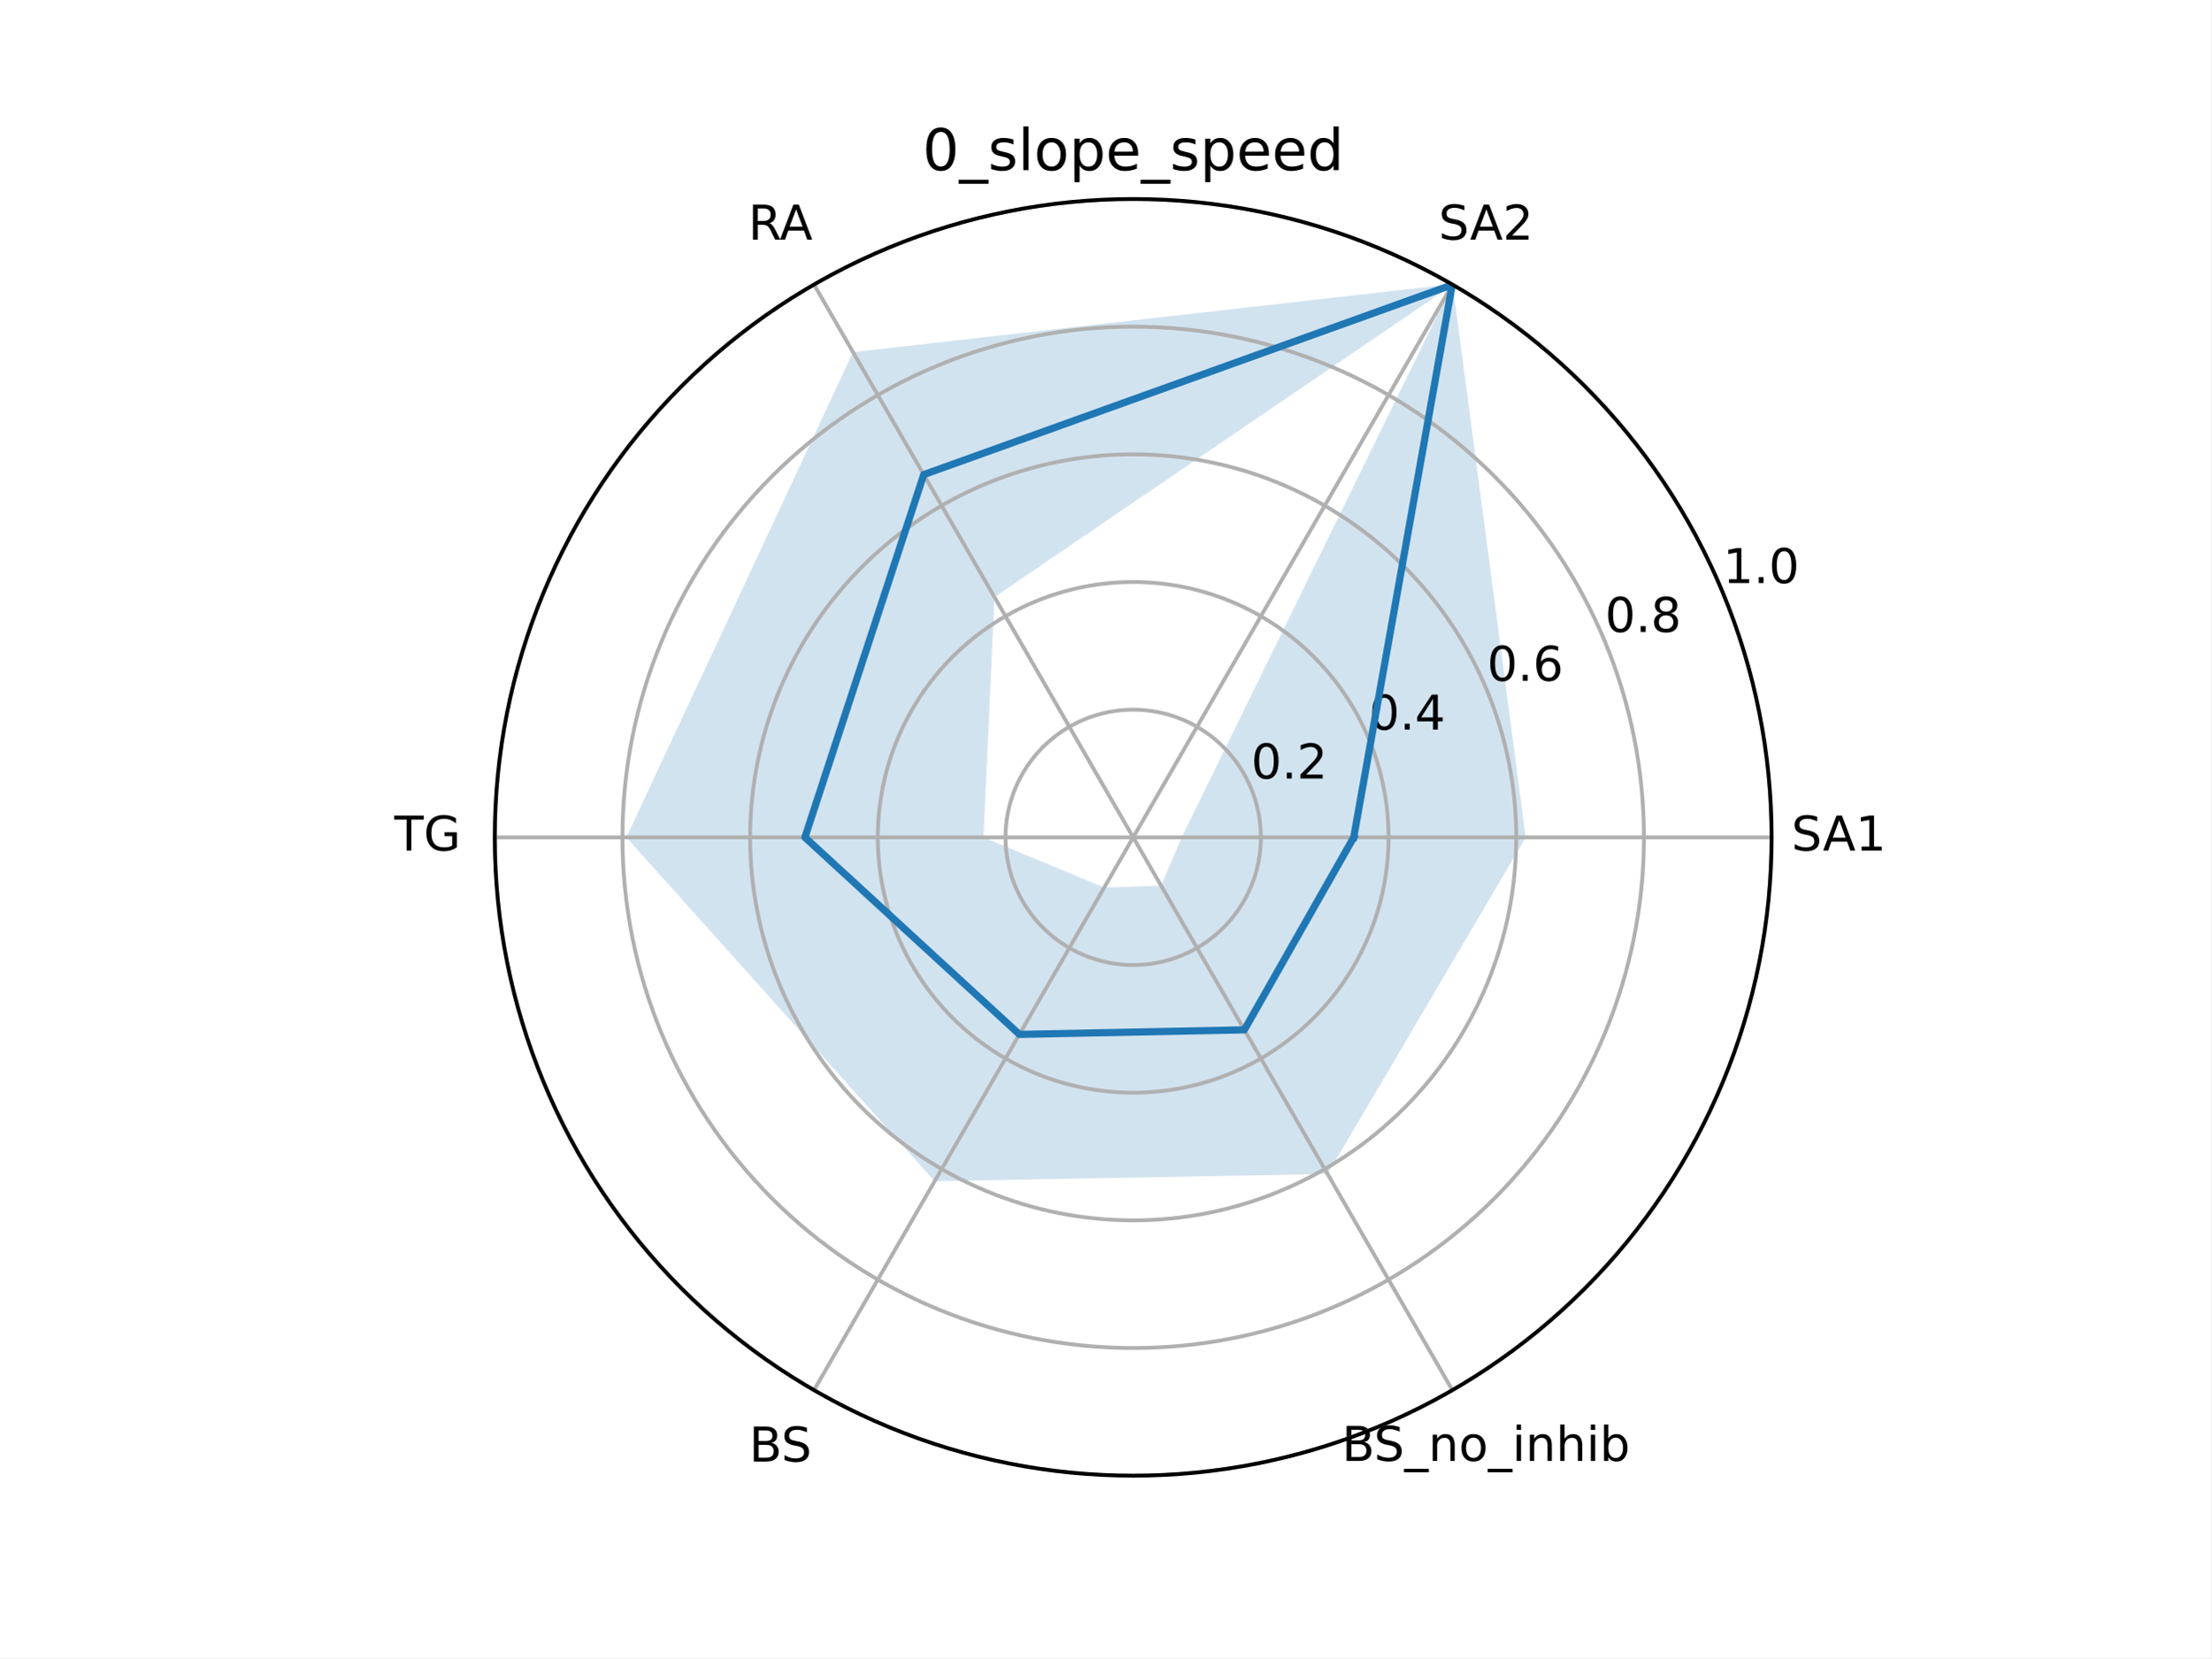
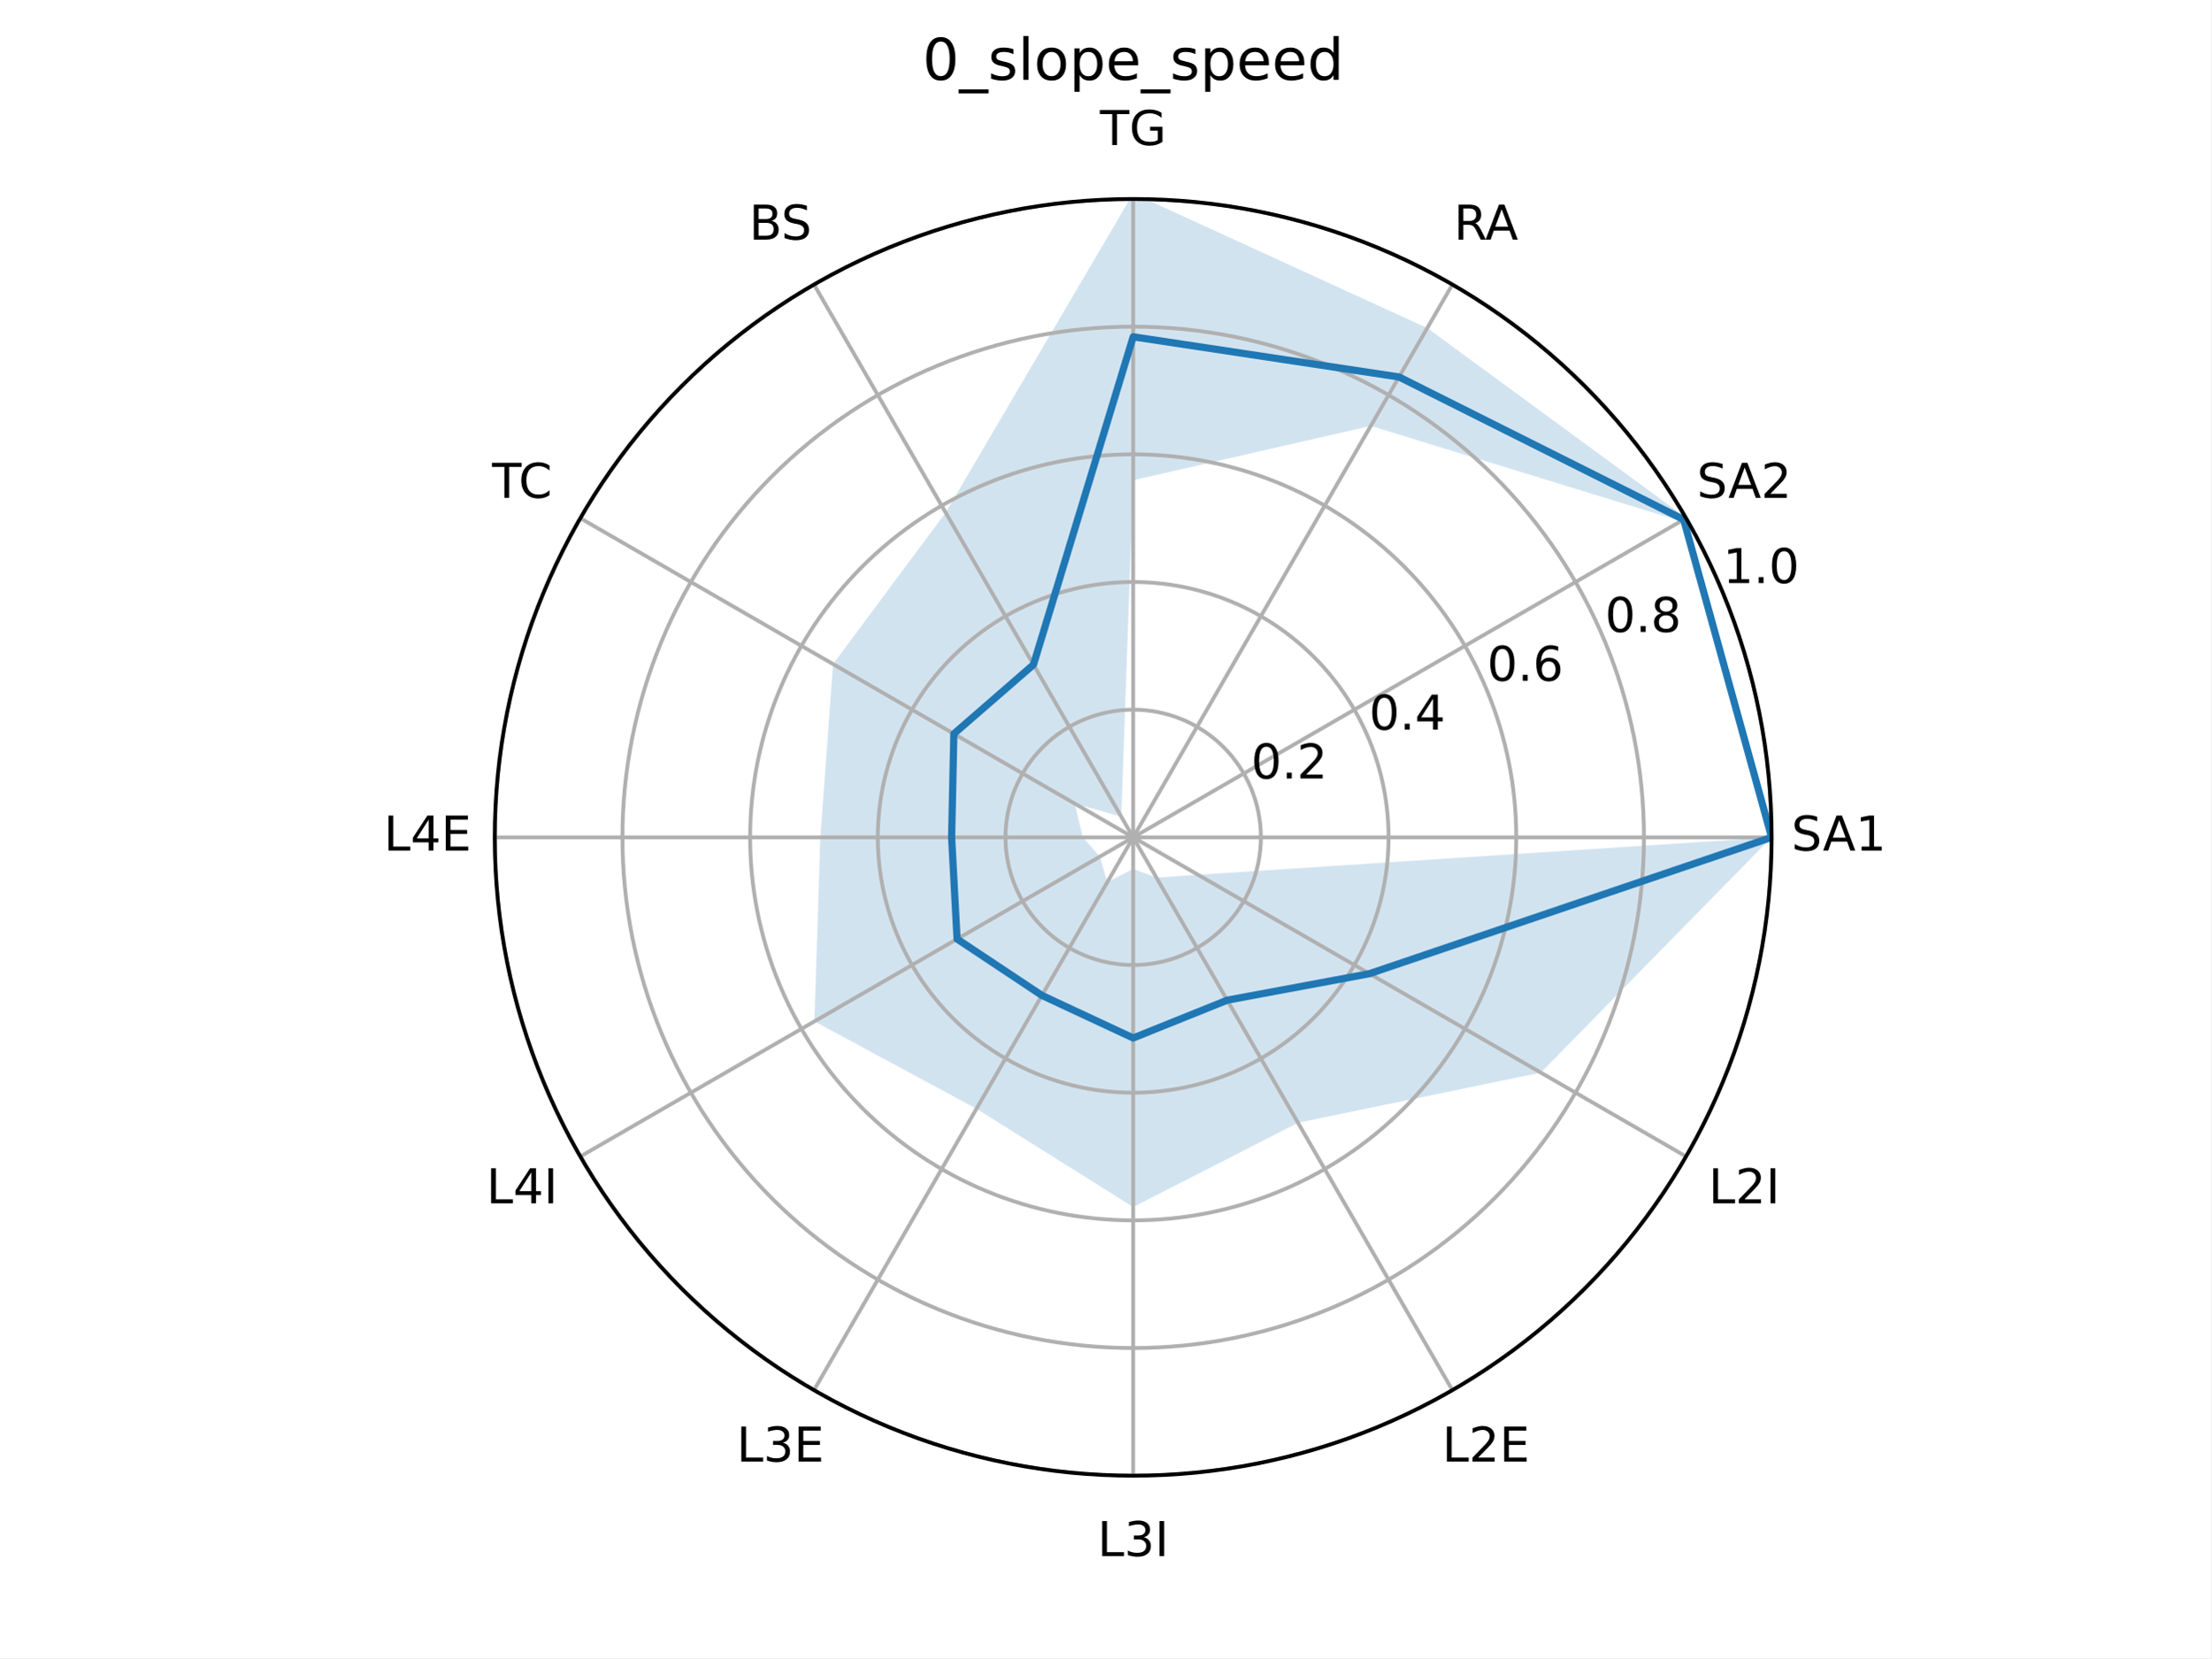
<svg xmlns="http://www.w3.org/2000/svg" width="460.8pt" height="345.6pt" viewBox="0 0 460.8 345.6" version="1.1">
  <defs>
    <style type="text/css">*{stroke-linejoin: round; stroke-linecap: butt}</style>
  </defs>
  <g id="figure_1">
    <g id="patch_1">
      <path d="M 0 345.6  L 460.8 345.6  L 460.8 0  L 0 0  z " style="fill: #ffffff" />
    </g>
    <g id="axes_1">
      <g id="patch_2">
        <path d="M 369.216 174.528  C 369.216 157.055 365.774 139.752 359.088 123.61  C 352.401 107.467 342.6 92.798 330.245 80.443  C 317.89 68.088 303.221 58.287 287.078 51.6  C 270.936 44.914 253.633 41.472 236.16 41.472  C 218.687 41.472 201.384 44.914 185.242 51.6  C 169.099 58.287 154.43 68.088 142.075 80.443  C 129.72 92.798 119.919 107.467 113.232 123.61  C 106.546 139.752 103.104 157.055 103.104 174.528  C 103.104 192.001 106.546 209.304 113.232 225.446  C 119.919 241.589 129.72 256.258 142.075 268.613  C 154.43 280.968 169.099 290.769 185.242 297.456  C 201.384 304.142 218.687 307.584 236.16 307.584  C 253.633 307.584 270.936 304.142 287.078 297.456  C 303.221 290.769 317.89 280.968 330.245 268.613  C 342.6 256.258 352.401 241.589 359.088 225.446  C 365.774 209.304 369.216 192.001 369.216 174.528  M 236.16 174.528  C 236.16 174.528 236.16 174.528 236.16 174.528  C 236.16 174.528 236.16 174.528 236.16 174.528  C 236.16 174.528 236.16 174.528 236.16 174.528  C 236.16 174.528 236.16 174.528 236.16 174.528  C 236.16 174.528 236.16 174.528 236.16 174.528  C 236.16 174.528 236.16 174.528 236.16 174.528  C 236.16 174.528 236.16 174.528 236.16 174.528  C 236.16 174.528 236.16 174.528 236.16 174.528  C 236.16 174.528 236.16 174.528 236.16 174.528  C 236.16 174.528 236.16 174.528 236.16 174.528  C 236.16 174.528 236.16 174.528 236.16 174.528  C 236.16 174.528 236.16 174.528 236.16 174.528  C 236.16 174.528 236.16 174.528 236.16 174.528  C 236.16 174.528 236.16 174.528 236.16 174.528  C 236.16 174.528 236.16 174.528 236.16 174.528  C 236.16 174.528 236.16 174.528 236.16 174.528  z " style="fill: #ffffff" />
      </g>
      <g id="FillBetweenPolyCollection_1">
-         <path d="M 246.267 174.528  L 317.976 174.528  L 302.736 59.215  L 177.767 73.388  L 130.522 174.528  L 194.779 246.202  L 276.676 244.704  L 317.976 174.528  L 246.267 174.528  L 246.267 174.528  L 241.976 184.601  L 230.12 184.99  L 204.96 174.528  L 207.249 124.452  L 302.569 59.503  L 246.267 174.528  z " clip-path="url(#pd3dabbce27)" style="fill: #1f77b4; fill-opacity: 0.2" />
+         <path d="M 369.216 174.528  L 369.216 174.528  L 351.445 107.968  L 297.449 68.372  L 236.16 40.301  L 197.077 106.834  L 173.608 138.413  L 170.958 174.528  L 169.721 212.887  L 203.499 231.099  L 236.16 251.583  L 270.507 234.018  L 321.106 223.572  L 369.216 174.528  L 369.216 174.528  L 369.216 174.528  L 249.665 182.325  L 241.003 182.916  L 236.16 181.114  L 230.778 183.85  L 229.198 178.548  L 225.679 174.528  L 223.962 167.485  L 233.678 170.229  L 236.16 100.092  L 285.675 88.766  L 350.314 108.621  L 369.216 174.528  z " clip-path="url(#p8bef064255)" style="fill: #1f77b4; fill-opacity: 0.2" />
      </g>
      <g id="matplotlib.axis_1">
        <g id="xtick_1">
          <g id="line2d_1">
-             <path d="M 236.16 174.528  L 369.216 174.528  " clip-path="url(#pd3dabbce27)" style="fill: none; stroke: #b0b0b0; stroke-width: 0.8; stroke-linecap: square" />
+             <path d="M 236.16 174.528  L 369.216 174.528  " clip-path="url(#p8bef064255)" style="fill: none; stroke: #b0b0b0; stroke-width: 0.8; stroke-linecap: square" />
          </g>
          <g id="text_1">
            <text style="font-size: 10px; font-family: 'DejaVu Sans', 'Bitstream Vera Sans', 'Computer Modern Sans Serif', 'Lucida Grande', 'Verdana', 'Geneva', 'Lucid', 'Arial', 'Helvetica', 'Avant Garde', sans-serif; text-anchor: middle" x="383.216" y="177.287" transform="rotate(-0 383.216 177.2874)">SA1</text>
          </g>
        </g>
        <g id="xtick_2">
          <g id="line2d_2">
-             <path d="M 236.16 174.528  L 302.688 59.298  " clip-path="url(#pd3dabbce27)" style="fill: none; stroke: #b0b0b0; stroke-width: 0.8; stroke-linecap: square" />
+             <path d="M 236.16 174.528  L 351.39 108  " clip-path="url(#p8bef064255)" style="fill: none; stroke: #b0b0b0; stroke-width: 0.8; stroke-linecap: square" />
          </g>
          <g id="text_2">
-             <text style="font-size: 10px; font-family: 'DejaVu Sans', 'Bitstream Vera Sans', 'Computer Modern Sans Serif', 'Lucida Grande', 'Verdana', 'Geneva', 'Lucid', 'Arial', 'Helvetica', 'Avant Garde', sans-serif; text-anchor: middle" x="309.688" y="49.933" transform="rotate(-0 309.688 49.93314)">SA2</text>
+             <text style="font-size: 10px; font-family: 'DejaVu Sans', 'Bitstream Vera Sans', 'Computer Modern Sans Serif', 'Lucida Grande', 'Verdana', 'Geneva', 'Lucid', 'Arial', 'Helvetica', 'Avant Garde', sans-serif; text-anchor: middle" x="363.514" y="103.759" transform="rotate(-0 363.5142 103.7594)">SA2</text>
          </g>
        </g>
        <g id="xtick_3">
          <g id="line2d_3">
-             <path d="M 236.16 174.528  L 169.632 59.298  " clip-path="url(#pd3dabbce27)" style="fill: none; stroke: #b0b0b0; stroke-width: 0.8; stroke-linecap: square" />
+             <path d="M 236.16 174.528  L 302.688 59.298  " clip-path="url(#p8bef064255)" style="fill: none; stroke: #b0b0b0; stroke-width: 0.8; stroke-linecap: square" />
          </g>
          <g id="text_3">
-             <text style="font-size: 10px; font-family: 'DejaVu Sans', 'Bitstream Vera Sans', 'Computer Modern Sans Serif', 'Lucida Grande', 'Verdana', 'Geneva', 'Lucid', 'Arial', 'Helvetica', 'Avant Garde', sans-serif; text-anchor: middle" x="162.632" y="49.933" transform="rotate(-0 162.632 49.93314)">RA</text>
+             <text style="font-size: 10px; font-family: 'DejaVu Sans', 'Bitstream Vera Sans', 'Computer Modern Sans Serif', 'Lucida Grande', 'Verdana', 'Geneva', 'Lucid', 'Arial', 'Helvetica', 'Avant Garde', sans-serif; text-anchor: middle" x="309.688" y="49.933" transform="rotate(-0 309.688 49.93314)">RA</text>
          </g>
        </g>
        <g id="xtick_4">
          <g id="line2d_4">
-             <path d="M 236.16 174.528  L 103.104 174.528  " clip-path="url(#pd3dabbce27)" style="fill: none; stroke: #b0b0b0; stroke-width: 0.8; stroke-linecap: square" />
+             <path d="M 236.16 174.528  L 236.16 41.472  " clip-path="url(#p8bef064255)" style="fill: none; stroke: #b0b0b0; stroke-width: 0.8; stroke-linecap: square" />
          </g>
          <g id="text_4">
-             <text style="font-size: 10px; font-family: 'DejaVu Sans', 'Bitstream Vera Sans', 'Computer Modern Sans Serif', 'Lucida Grande', 'Verdana', 'Geneva', 'Lucid', 'Arial', 'Helvetica', 'Avant Garde', sans-serif; text-anchor: middle" x="89.104" y="177.287" transform="rotate(-0 89.104 177.2874)">TG</text>
+             <text style="font-size: 10px; font-family: 'DejaVu Sans', 'Bitstream Vera Sans', 'Computer Modern Sans Serif', 'Lucida Grande', 'Verdana', 'Geneva', 'Lucid', 'Arial', 'Helvetica', 'Avant Garde', sans-serif; text-anchor: middle" x="236.16" y="30.231" transform="rotate(-0 236.16 30.23137)">TG</text>
          </g>
        </g>
        <g id="xtick_5">
          <g id="line2d_5">
-             <path d="M 236.16 174.528  L 169.632 289.758  " clip-path="url(#pd3dabbce27)" style="fill: none; stroke: #b0b0b0; stroke-width: 0.8; stroke-linecap: square" />
+             <path d="M 236.16 174.528  L 169.632 59.298  " clip-path="url(#p8bef064255)" style="fill: none; stroke: #b0b0b0; stroke-width: 0.8; stroke-linecap: square" />
          </g>
          <g id="text_5">
-             <text style="font-size: 10px; font-family: 'DejaVu Sans', 'Bitstream Vera Sans', 'Computer Modern Sans Serif', 'Lucida Grande', 'Verdana', 'Geneva', 'Lucid', 'Arial', 'Helvetica', 'Avant Garde', sans-serif; text-anchor: middle" x="162.632" y="304.642" transform="rotate(-0 162.632 304.6416)">BS</text>
+             <text style="font-size: 10px; font-family: 'DejaVu Sans', 'Bitstream Vera Sans', 'Computer Modern Sans Serif', 'Lucida Grande', 'Verdana', 'Geneva', 'Lucid', 'Arial', 'Helvetica', 'Avant Garde', sans-serif; text-anchor: middle" x="162.632" y="49.933" transform="rotate(-0 162.632 49.93314)">BS</text>
          </g>
        </g>
        <g id="xtick_6">
          <g id="line2d_6">
-             <path d="M 236.16 174.528  L 302.688 289.758  " clip-path="url(#pd3dabbce27)" style="fill: none; stroke: #b0b0b0; stroke-width: 0.8; stroke-linecap: square" />
+             <path d="M 236.16 174.528  L 120.93 108  " clip-path="url(#p8bef064255)" style="fill: none; stroke: #b0b0b0; stroke-width: 0.8; stroke-linecap: square" />
          </g>
          <g id="text_6">
-             <text style="font-size: 10px; font-family: 'DejaVu Sans', 'Bitstream Vera Sans', 'Computer Modern Sans Serif', 'Lucida Grande', 'Verdana', 'Geneva', 'Lucid', 'Arial', 'Helvetica', 'Avant Garde', sans-serif; text-anchor: middle" x="309.688" y="304.503" transform="rotate(-0 309.688 304.5025)">BS_no_inhib</text>
+             <text style="font-size: 10px; font-family: 'DejaVu Sans', 'Bitstream Vera Sans', 'Computer Modern Sans Serif', 'Lucida Grande', 'Verdana', 'Geneva', 'Lucid', 'Arial', 'Helvetica', 'Avant Garde', sans-serif; text-anchor: middle" x="108.806" y="103.759" transform="rotate(-0 108.8058 103.7594)">TC</text>
+           </g>
+         </g>
+         <g id="xtick_7">
+           <g id="line2d_7">
+             <path d="M 236.16 174.528  L 103.104 174.528  " clip-path="url(#p8bef064255)" style="fill: none; stroke: #b0b0b0; stroke-width: 0.8; stroke-linecap: square" />
+           </g>
+           <g id="text_7">
+             <text style="font-size: 10px; font-family: 'DejaVu Sans', 'Bitstream Vera Sans', 'Computer Modern Sans Serif', 'Lucida Grande', 'Verdana', 'Geneva', 'Lucid', 'Arial', 'Helvetica', 'Avant Garde', sans-serif; text-anchor: middle" x="89.104" y="177.287" transform="rotate(-0 89.104 177.2874)">L4E</text>
+           </g>
+         </g>
+         <g id="xtick_8">
+           <g id="line2d_8">
+             <path d="M 236.16 174.528  L 120.93 241.056  " clip-path="url(#p8bef064255)" style="fill: none; stroke: #b0b0b0; stroke-width: 0.8; stroke-linecap: square" />
+           </g>
+           <g id="text_8">
+             <text style="font-size: 10px; font-family: 'DejaVu Sans', 'Bitstream Vera Sans', 'Computer Modern Sans Serif', 'Lucida Grande', 'Verdana', 'Geneva', 'Lucid', 'Arial', 'Helvetica', 'Avant Garde', sans-serif; text-anchor: middle" x="108.806" y="250.815" transform="rotate(-0 108.8058 250.8154)">L4I</text>
+           </g>
+         </g>
+         <g id="xtick_9">
+           <g id="line2d_9">
+             <path d="M 236.16 174.528  L 169.632 289.758  " clip-path="url(#p8bef064255)" style="fill: none; stroke: #b0b0b0; stroke-width: 0.8; stroke-linecap: square" />
+           </g>
+           <g id="text_9">
+             <text style="font-size: 10px; font-family: 'DejaVu Sans', 'Bitstream Vera Sans', 'Computer Modern Sans Serif', 'Lucida Grande', 'Verdana', 'Geneva', 'Lucid', 'Arial', 'Helvetica', 'Avant Garde', sans-serif; text-anchor: middle" x="162.632" y="304.642" transform="rotate(-0 162.632 304.6416)">L3E</text>
+           </g>
+         </g>
+         <g id="xtick_10">
+           <g id="line2d_10">
+             <path d="M 236.16 174.528  L 236.16 307.584  " clip-path="url(#p8bef064255)" style="fill: none; stroke: #b0b0b0; stroke-width: 0.8; stroke-linecap: square" />
+           </g>
+           <g id="text_10">
+             <text style="font-size: 10px; font-family: 'DejaVu Sans', 'Bitstream Vera Sans', 'Computer Modern Sans Serif', 'Lucida Grande', 'Verdana', 'Geneva', 'Lucid', 'Arial', 'Helvetica', 'Avant Garde', sans-serif; text-anchor: middle" x="236.16" y="324.343" transform="rotate(-0 236.16 324.3434)">L3I</text>
+           </g>
+         </g>
+         <g id="xtick_11">
+           <g id="line2d_11">
+             <path d="M 236.16 174.528  L 302.688 289.758  " clip-path="url(#p8bef064255)" style="fill: none; stroke: #b0b0b0; stroke-width: 0.8; stroke-linecap: square" />
+           </g>
+           <g id="text_11">
+             <text style="font-size: 10px; font-family: 'DejaVu Sans', 'Bitstream Vera Sans', 'Computer Modern Sans Serif', 'Lucida Grande', 'Verdana', 'Geneva', 'Lucid', 'Arial', 'Helvetica', 'Avant Garde', sans-serif; text-anchor: middle" x="309.688" y="304.642" transform="rotate(-0 309.688 304.6416)">L2E</text>
+           </g>
+         </g>
+         <g id="xtick_12">
+           <g id="line2d_12">
+             <path d="M 236.16 174.528  L 351.39 241.056  " clip-path="url(#p8bef064255)" style="fill: none; stroke: #b0b0b0; stroke-width: 0.8; stroke-linecap: square" />
+           </g>
+           <g id="text_12">
+             <text style="font-size: 10px; font-family: 'DejaVu Sans', 'Bitstream Vera Sans', 'Computer Modern Sans Serif', 'Lucida Grande', 'Verdana', 'Geneva', 'Lucid', 'Arial', 'Helvetica', 'Avant Garde', sans-serif; text-anchor: middle" x="363.514" y="250.815" transform="rotate(-0 363.5142 250.8154)">L2I</text>
          </g>
        </g>
      </g>
      <g id="matplotlib.axis_2">
        <g id="ytick_1">
-           <g id="line2d_7">
-             <path d="M 262.771 174.528  C 262.771 171.033 262.083 167.573 260.746 164.344  C 259.408 161.116 257.448 158.182 254.977 155.711  C 252.506 153.24 249.572 151.28 246.344 149.942  C 243.115 148.605 239.655 147.917 236.16 147.917  C 232.665 147.917 229.205 148.605 225.976 149.942  C 222.748 151.28 219.814 153.24 217.343 155.711  C 214.872 158.182 212.912 161.116 211.574 164.344  C 210.237 167.573 209.549 171.033 209.549 174.528  C 209.549 178.023 210.237 181.483 211.574 184.712  C 212.912 187.94 214.872 190.874 217.343 193.345  C 219.814 195.816 222.748 197.776 225.976 199.114  C 229.205 200.451 232.665 201.139 236.16 201.139  C 239.655 201.139 243.115 200.451 246.344 199.114  C 249.572 197.776 252.506 195.816 254.977 193.345  C 257.448 190.874 259.408 187.94 260.746 184.712  C 262.083 181.483 262.771 178.023 262.771 174.528  " clip-path="url(#pd3dabbce27)" style="fill: none; stroke: #b0b0b0; stroke-width: 0.8; stroke-linecap: square" />
+           <g id="line2d_13">
+             <path d="M 262.771 174.528  C 262.771 171.033 262.083 167.573 260.746 164.344  C 259.408 161.116 257.448 158.182 254.977 155.711  C 252.506 153.24 249.572 151.28 246.344 149.942  C 243.115 148.605 239.655 147.917 236.16 147.917  C 232.665 147.917 229.205 148.605 225.976 149.942  C 222.748 151.28 219.814 153.24 217.343 155.711  C 214.872 158.182 212.912 161.116 211.574 164.344  C 210.237 167.573 209.549 171.033 209.549 174.528  C 209.549 178.023 210.237 181.483 211.574 184.712  C 212.912 187.94 214.872 190.874 217.343 193.345  C 219.814 195.816 222.748 197.776 225.976 199.114  C 229.205 200.451 232.665 201.139 236.16 201.139  C 239.655 201.139 243.115 200.451 246.344 199.114  C 249.572 197.776 252.506 195.816 254.977 193.345  C 257.448 190.874 259.408 187.94 260.746 184.712  C 262.083 181.483 262.771 178.023 262.771 174.528  " clip-path="url(#p8bef064255)" style="fill: none; stroke: #b0b0b0; stroke-width: 0.8; stroke-linecap: square" />
          </g>
-           <g id="text_7">
+           <g id="text_13">
            <text style="font-size: 10px; font-family: 'DejaVu Sans', 'Bitstream Vera Sans', 'Computer Modern Sans Serif', 'Lucida Grande', 'Verdana', 'Geneva', 'Lucid', 'Arial', 'Helvetica', 'Avant Garde', sans-serif; text-anchor: start" x="260.746" y="162.265" transform="rotate(-0 260.7455 162.2646)">0.2</text>
          </g>
        </g>
        <g id="ytick_2">
-           <g id="line2d_8">
-             <path d="M 289.382 174.528  C 289.382 167.539 288.006 160.618 285.331 154.161  C 282.656 147.704 278.736 141.836 273.794 136.894  C 268.852 131.952 262.984 128.032 256.527 125.357  C 250.07 122.682 243.149 121.306 236.16 121.306  C 229.171 121.306 222.25 122.682 215.793 125.357  C 209.336 128.032 203.468 131.952 198.526 136.894  C 193.584 141.836 189.664 147.704 186.989 154.161  C 184.314 160.618 182.938 167.539 182.938 174.528  C 182.938 181.517 184.314 188.438 186.989 194.895  C 189.664 201.352 193.584 207.22 198.526 212.162  C 203.468 217.104 209.336 221.024 215.793 223.699  C 222.25 226.374 229.171 227.75 236.16 227.75  C 243.149 227.75 250.07 226.374 256.527 223.699  C 262.984 221.024 268.852 217.104 273.794 212.162  C 278.736 207.22 282.656 201.352 285.331 194.895  C 288.006 188.438 289.382 181.517 289.382 174.528  " clip-path="url(#pd3dabbce27)" style="fill: none; stroke: #b0b0b0; stroke-width: 0.8; stroke-linecap: square" />
+           <g id="line2d_14">
+             <path d="M 289.382 174.528  C 289.382 167.539 288.006 160.618 285.331 154.161  C 282.656 147.704 278.736 141.836 273.794 136.894  C 268.852 131.952 262.984 128.032 256.527 125.357  C 250.07 122.682 243.149 121.306 236.16 121.306  C 229.171 121.306 222.25 122.682 215.793 125.357  C 209.336 128.032 203.468 131.952 198.526 136.894  C 193.584 141.836 189.664 147.704 186.989 154.161  C 184.314 160.618 182.938 167.539 182.938 174.528  C 182.938 181.517 184.314 188.438 186.989 194.895  C 189.664 201.352 193.584 207.22 198.526 212.162  C 203.468 217.104 209.336 221.024 215.793 223.699  C 222.25 226.374 229.171 227.75 236.16 227.75  C 243.149 227.75 250.07 226.374 256.527 223.699  C 262.984 221.024 268.852 217.104 273.794 212.162  C 278.736 207.22 282.656 201.352 285.331 194.895  C 288.006 188.438 289.382 181.517 289.382 174.528  " clip-path="url(#p8bef064255)" style="fill: none; stroke: #b0b0b0; stroke-width: 0.8; stroke-linecap: square" />
          </g>
-           <g id="text_8">
+           <g id="text_14">
            <text style="font-size: 10px; font-family: 'DejaVu Sans', 'Bitstream Vera Sans', 'Computer Modern Sans Serif', 'Lucida Grande', 'Verdana', 'Geneva', 'Lucid', 'Arial', 'Helvetica', 'Avant Garde', sans-serif; text-anchor: start" x="285.331" y="152.081" transform="rotate(-0 285.3311 152.081)">0.4</text>
          </g>
        </g>
        <g id="ytick_3">
-           <g id="line2d_9">
-             <path d="M 315.994 174.528  C 315.994 164.044 313.929 153.663 309.917 143.977  C 305.905 134.291 300.024 125.49 292.611 118.077  C 285.198 110.664 276.397 104.783 266.711 100.771  C 257.025 96.759 246.644 94.694 236.16 94.694  C 225.676 94.694 215.295 96.759 205.609 100.771  C 195.923 104.783 187.122 110.664 179.709 118.077  C 172.296 125.49 166.415 134.291 162.403 143.977  C 158.391 153.663 156.326 164.044 156.326 174.528  C 156.326 185.012 158.391 195.393 162.403 205.079  C 166.415 214.765 172.296 223.566 179.709 230.979  C 187.122 238.392 195.923 244.273 205.609 248.285  C 215.295 252.297 225.676 254.362 236.16 254.362  C 246.644 254.362 257.025 252.297 266.711 248.285  C 276.397 244.273 285.198 238.392 292.611 230.979  C 300.024 223.566 305.905 214.765 309.917 205.079  C 313.929 195.393 315.994 185.012 315.994 174.528  " clip-path="url(#pd3dabbce27)" style="fill: none; stroke: #b0b0b0; stroke-width: 0.8; stroke-linecap: square" />
+           <g id="line2d_15">
+             <path d="M 315.994 174.528  C 315.994 164.044 313.929 153.663 309.917 143.977  C 305.905 134.291 300.024 125.49 292.611 118.077  C 285.198 110.664 276.397 104.783 266.711 100.771  C 257.025 96.759 246.644 94.694 236.16 94.694  C 225.676 94.694 215.295 96.759 205.609 100.771  C 195.923 104.783 187.122 110.664 179.709 118.077  C 172.296 125.49 166.415 134.291 162.403 143.977  C 158.391 153.663 156.326 164.044 156.326 174.528  C 156.326 185.012 158.391 195.393 162.403 205.079  C 166.415 214.765 172.296 223.566 179.709 230.979  C 187.122 238.392 195.923 244.273 205.609 248.285  C 215.295 252.297 225.676 254.362 236.16 254.362  C 246.644 254.362 257.025 252.297 266.711 248.285  C 276.397 244.273 285.198 238.392 292.611 230.979  C 300.024 223.566 305.905 214.765 309.917 205.079  C 313.929 195.393 315.994 185.012 315.994 174.528  " clip-path="url(#p8bef064255)" style="fill: none; stroke: #b0b0b0; stroke-width: 0.8; stroke-linecap: square" />
          </g>
-           <g id="text_9">
+           <g id="text_15">
            <text style="font-size: 10px; font-family: 'DejaVu Sans', 'Bitstream Vera Sans', 'Computer Modern Sans Serif', 'Lucida Grande', 'Verdana', 'Geneva', 'Lucid', 'Arial', 'Helvetica', 'Avant Garde', sans-serif; text-anchor: start" x="309.917" y="141.897" transform="rotate(-0 309.9166 141.8973)">0.6</text>
          </g>
        </g>
        <g id="ytick_4">
-           <g id="line2d_10">
-             <path d="M 342.605 174.528  C 342.605 160.55 339.851 146.708 334.502 133.793  C 329.153 120.879 321.312 109.144 311.428 99.26  C 301.544 89.376 289.809 81.535 276.895 76.186  C 263.98 70.837 250.138 68.083 236.16 68.083  C 222.182 68.083 208.34 70.837 195.425 76.186  C 182.511 81.535 170.776 89.376 160.892 99.26  C 151.008 109.144 143.167 120.879 137.818 133.793  C 132.469 146.708 129.715 160.55 129.715 174.528  C 129.715 188.506 132.469 202.348 137.818 215.263  C 143.167 228.177 151.008 239.912 160.892 249.796  C 170.776 259.68 182.511 267.521 195.425 272.87  C 208.34 278.219 222.182 280.973 236.16 280.973  C 250.138 280.973 263.98 278.219 276.895 272.87  C 289.809 267.521 301.544 259.68 311.428 249.796  C 321.312 239.912 329.153 228.177 334.502 215.263  C 339.851 202.348 342.605 188.506 342.605 174.528  " clip-path="url(#pd3dabbce27)" style="fill: none; stroke: #b0b0b0; stroke-width: 0.8; stroke-linecap: square" />
+           <g id="line2d_16">
+             <path d="M 342.605 174.528  C 342.605 160.55 339.851 146.708 334.502 133.793  C 329.153 120.879 321.312 109.144 311.428 99.26  C 301.544 89.376 289.809 81.535 276.895 76.186  C 263.98 70.837 250.138 68.083 236.16 68.083  C 222.182 68.083 208.34 70.837 195.425 76.186  C 182.511 81.535 170.776 89.376 160.892 99.26  C 151.008 109.144 143.167 120.879 137.818 133.793  C 132.469 146.708 129.715 160.55 129.715 174.528  C 129.715 188.506 132.469 202.348 137.818 215.263  C 143.167 228.177 151.008 239.912 160.892 249.796  C 170.776 259.68 182.511 267.521 195.425 272.87  C 208.34 278.219 222.182 280.973 236.16 280.973  C 250.138 280.973 263.98 278.219 276.895 272.87  C 289.809 267.521 301.544 259.68 311.428 249.796  C 321.312 239.912 329.153 228.177 334.502 215.263  C 339.851 202.348 342.605 188.506 342.605 174.528  " clip-path="url(#p8bef064255)" style="fill: none; stroke: #b0b0b0; stroke-width: 0.8; stroke-linecap: square" />
          </g>
-           <g id="text_10">
+           <g id="text_16">
            <text style="font-size: 10px; font-family: 'DejaVu Sans', 'Bitstream Vera Sans', 'Computer Modern Sans Serif', 'Lucida Grande', 'Verdana', 'Geneva', 'Lucid', 'Arial', 'Helvetica', 'Avant Garde', sans-serif; text-anchor: start" x="334.502" y="131.714" transform="rotate(-0 334.5022 131.7137)">0.8</text>
          </g>
        </g>
        <g id="ytick_5">
-           <g id="line2d_11">
-             <path d="M 369.216 174.528  C 369.216 157.055 365.774 139.752 359.088 123.61  C 352.401 107.467 342.6 92.798 330.245 80.443  C 317.89 68.088 303.221 58.287 287.078 51.6  C 270.936 44.914 253.633 41.472 236.16 41.472  C 218.687 41.472 201.384 44.914 185.242 51.6  C 169.099 58.287 154.43 68.088 142.075 80.443  C 129.72 92.798 119.919 107.467 113.232 123.61  C 106.546 139.752 103.104 157.055 103.104 174.528  C 103.104 192.001 106.546 209.304 113.232 225.446  C 119.919 241.589 129.72 256.258 142.075 268.613  C 154.43 280.968 169.099 290.769 185.242 297.456  C 201.384 304.142 218.687 307.584 236.16 307.584  C 253.633 307.584 270.936 304.142 287.078 297.456  C 303.221 290.769 317.89 280.968 330.245 268.613  C 342.6 256.258 352.401 241.589 359.088 225.446  C 365.774 209.304 369.216 192.001 369.216 174.528  " clip-path="url(#pd3dabbce27)" style="fill: none; stroke: #b0b0b0; stroke-width: 0.8; stroke-linecap: square" />
+           <g id="line2d_17">
+             <path d="M 369.216 174.528  C 369.216 157.055 365.774 139.752 359.088 123.61  C 352.401 107.467 342.6 92.798 330.245 80.443  C 317.89 68.088 303.221 58.287 287.078 51.6  C 270.936 44.914 253.633 41.472 236.16 41.472  C 218.687 41.472 201.384 44.914 185.242 51.6  C 169.099 58.287 154.43 68.088 142.075 80.443  C 129.72 92.798 119.919 107.467 113.232 123.61  C 106.546 139.752 103.104 157.055 103.104 174.528  C 103.104 192.001 106.546 209.304 113.232 225.446  C 119.919 241.589 129.72 256.258 142.075 268.613  C 154.43 280.968 169.099 290.769 185.242 297.456  C 201.384 304.142 218.687 307.584 236.16 307.584  C 253.633 307.584 270.936 304.142 287.078 297.456  C 303.221 290.769 317.89 280.968 330.245 268.613  C 342.6 256.258 352.401 241.589 359.088 225.446  C 365.774 209.304 369.216 192.001 369.216 174.528  " clip-path="url(#p8bef064255)" style="fill: none; stroke: #b0b0b0; stroke-width: 0.8; stroke-linecap: square" />
          </g>
-           <g id="text_11">
+           <g id="text_17">
            <text style="font-size: 10px; font-family: 'DejaVu Sans', 'Bitstream Vera Sans', 'Computer Modern Sans Serif', 'Lucida Grande', 'Verdana', 'Geneva', 'Lucid', 'Arial', 'Helvetica', 'Avant Garde', sans-serif; text-anchor: start" x="359.088" y="121.53" transform="rotate(-0 359.0877 121.53)">1.0</text>
          </g>
        </g>
      </g>
-       <g id="line2d_12">
-         <path d="M 282.122 174.528  L 302.653 59.359  L 192.508 98.92  L 167.741 174.528  L 212.449 215.596  L 259.326 214.653  L 282.122 174.528  " clip-path="url(#pd3dabbce27)" style="fill: none; stroke: #1f77b4; stroke-width: 1.5; stroke-linecap: square" />
+       <g id="line2d_18">
+         <path d="M 369.216 174.528  L 350.879 108.295  L 291.562 78.569  L 236.16 70.197  L 215.378 138.532  L 198.785 152.949  L 198.318 174.528  L 199.459 195.717  L 217.138 207.474  L 236.16 216.349  L 255.755 208.467  L 285.386 202.948  L 369.216 174.528  " clip-path="url(#p8bef064255)" style="fill: none; stroke: #1f77b4; stroke-width: 1.5; stroke-linecap: square" />
      </g>
      <g id="patch_3">
        <path d="M 369.216 174.528  C 369.216 157.055 365.774 139.752 359.088 123.61  C 352.401 107.467 342.6 92.798 330.245 80.443  C 317.89 68.088 303.221 58.287 287.078 51.6  C 270.936 44.914 253.633 41.472 236.16 41.472  C 218.687 41.472 201.384 44.914 185.242 51.6  C 169.099 58.287 154.43 68.088 142.075 80.443  C 129.72 92.798 119.919 107.467 113.232 123.61  C 106.546 139.752 103.104 157.055 103.104 174.528  C 103.104 192.001 106.546 209.304 113.232 225.446  C 119.919 241.589 129.72 256.258 142.075 268.613  C 154.43 280.968 169.099 290.769 185.242 297.456  C 201.384 304.142 218.687 307.584 236.16 307.584  C 253.633 307.584 270.936 304.142 287.078 297.456  C 303.221 290.769 317.89 280.968 330.245 268.613  C 342.6 256.258 352.401 241.589 359.088 225.446  C 365.774 209.304 369.216 192.001 369.216 174.528  " style="fill: none; stroke: #000000; stroke-width: 0.8; stroke-linejoin: miter; stroke-linecap: square" />
      </g>
-       <g id="text_12">
-         <text style="font-size: 12px; font-family: 'DejaVu Sans', 'Bitstream Vera Sans', 'Computer Modern Sans Serif', 'Lucida Grande', 'Verdana', 'Geneva', 'Lucid', 'Arial', 'Helvetica', 'Avant Garde', sans-serif; text-anchor: middle" x="236.16" y="35.472" transform="rotate(-0 236.16 35.472)">0_slope_speed</text>
+       <g id="text_18">
+         <text style="font-size: 12px; font-family: 'DejaVu Sans', 'Bitstream Vera Sans', 'Computer Modern Sans Serif', 'Lucida Grande', 'Verdana', 'Geneva', 'Lucid', 'Arial', 'Helvetica', 'Avant Garde', sans-serif; text-anchor: middle" x="236.16" y="16.633" transform="rotate(-0 236.16 16.63294)">0_slope_speed</text>
      </g>
    </g>
  </g>
  <defs>
-     <clipPath id="pd3dabbce27">
+     <clipPath id="p8bef064255">
      <path d="M 369.216 174.528  C 369.216 157.055 365.774 139.752 359.088 123.61  C 352.401 107.467 342.6 92.798 330.245 80.443  C 317.89 68.088 303.221 58.287 287.078 51.6  C 270.936 44.914 253.633 41.472 236.16 41.472  C 218.687 41.472 201.384 44.914 185.242 51.6  C 169.099 58.287 154.43 68.088 142.075 80.443  C 129.72 92.798 119.919 107.467 113.232 123.61  C 106.546 139.752 103.104 157.055 103.104 174.528  C 103.104 192.001 106.546 209.304 113.232 225.446  C 119.919 241.589 129.72 256.258 142.075 268.613  C 154.43 280.968 169.099 290.769 185.242 297.456  C 201.384 304.142 218.687 307.584 236.16 307.584  C 253.633 307.584 270.936 304.142 287.078 297.456  C 303.221 290.769 317.89 280.968 330.245 268.613  C 342.6 256.258 352.401 241.589 359.088 225.446  C 365.774 209.304 369.216 192.001 369.216 174.528  M 236.16 174.528  C 236.16 174.528 236.16 174.528 236.16 174.528  C 236.16 174.528 236.16 174.528 236.16 174.528  C 236.16 174.528 236.16 174.528 236.16 174.528  C 236.16 174.528 236.16 174.528 236.16 174.528  C 236.16 174.528 236.16 174.528 236.16 174.528  C 236.16 174.528 236.16 174.528 236.16 174.528  C 236.16 174.528 236.16 174.528 236.16 174.528  C 236.16 174.528 236.16 174.528 236.16 174.528  C 236.16 174.528 236.16 174.528 236.16 174.528  C 236.16 174.528 236.16 174.528 236.16 174.528  C 236.16 174.528 236.16 174.528 236.16 174.528  C 236.16 174.528 236.16 174.528 236.16 174.528  C 236.16 174.528 236.16 174.528 236.16 174.528  C 236.16 174.528 236.16 174.528 236.16 174.528  C 236.16 174.528 236.16 174.528 236.16 174.528  C 236.16 174.528 236.16 174.528 236.16 174.528  z " />
    </clipPath>
  </defs>
</svg>
